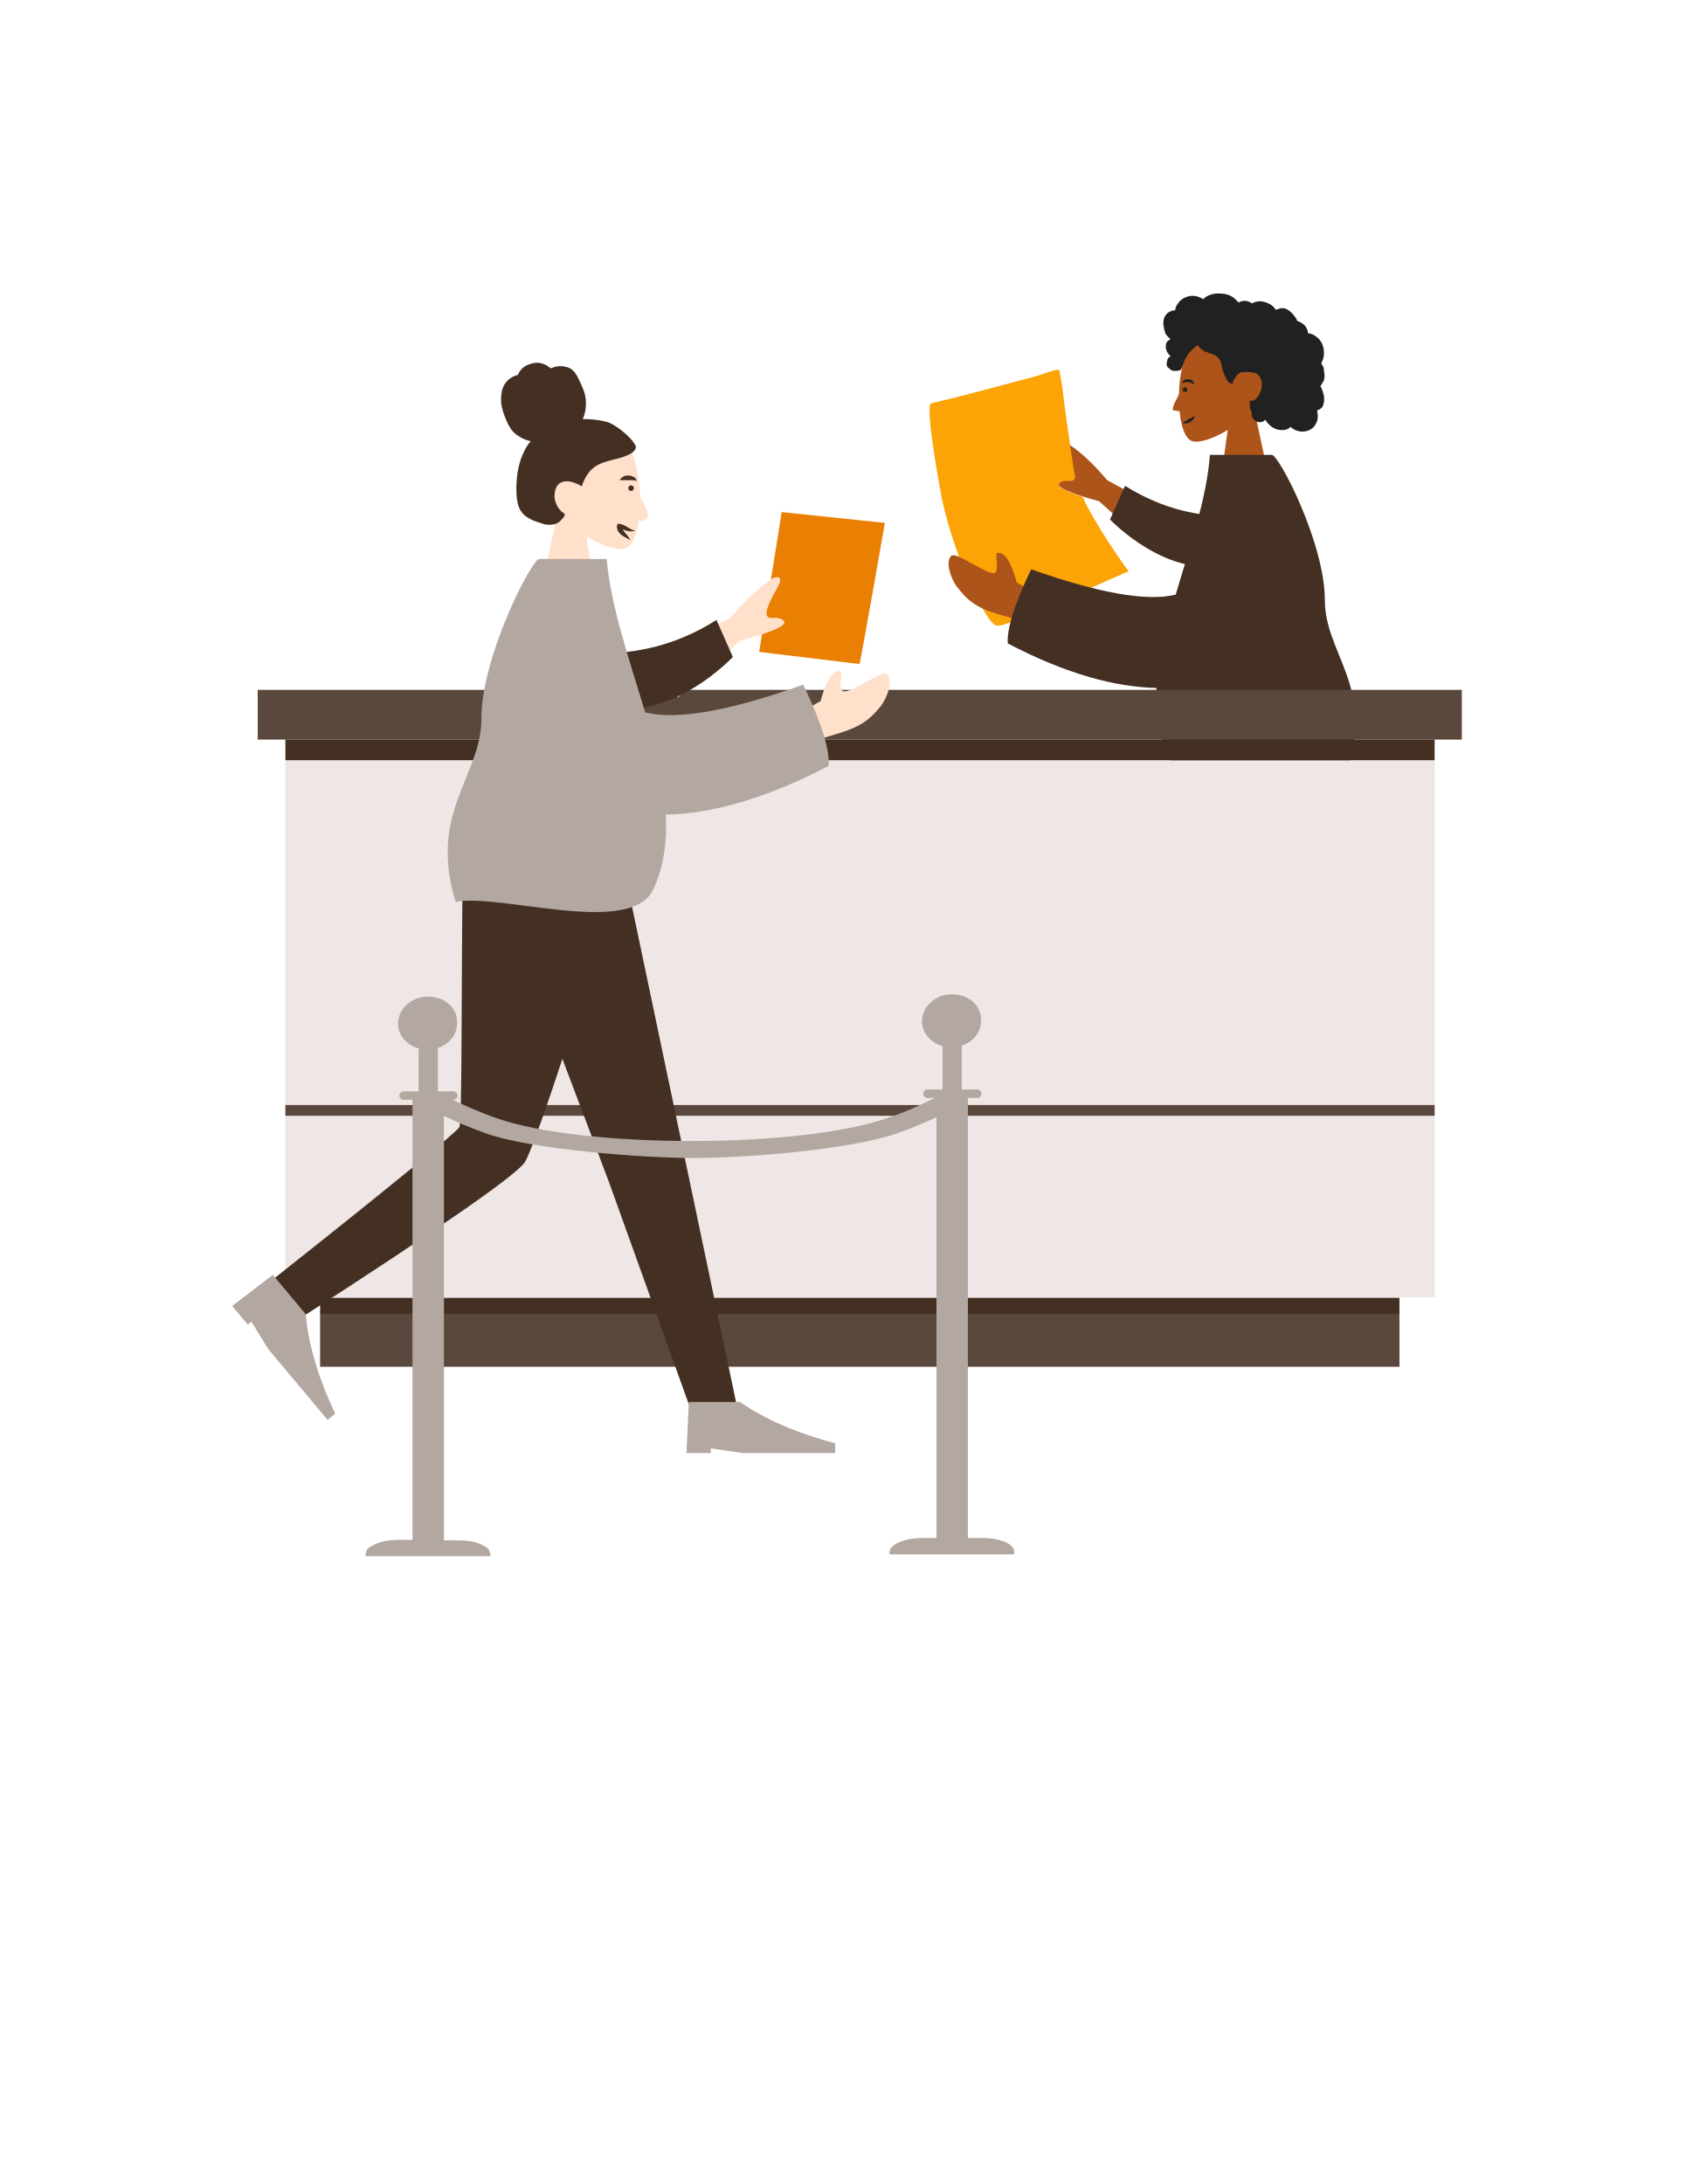
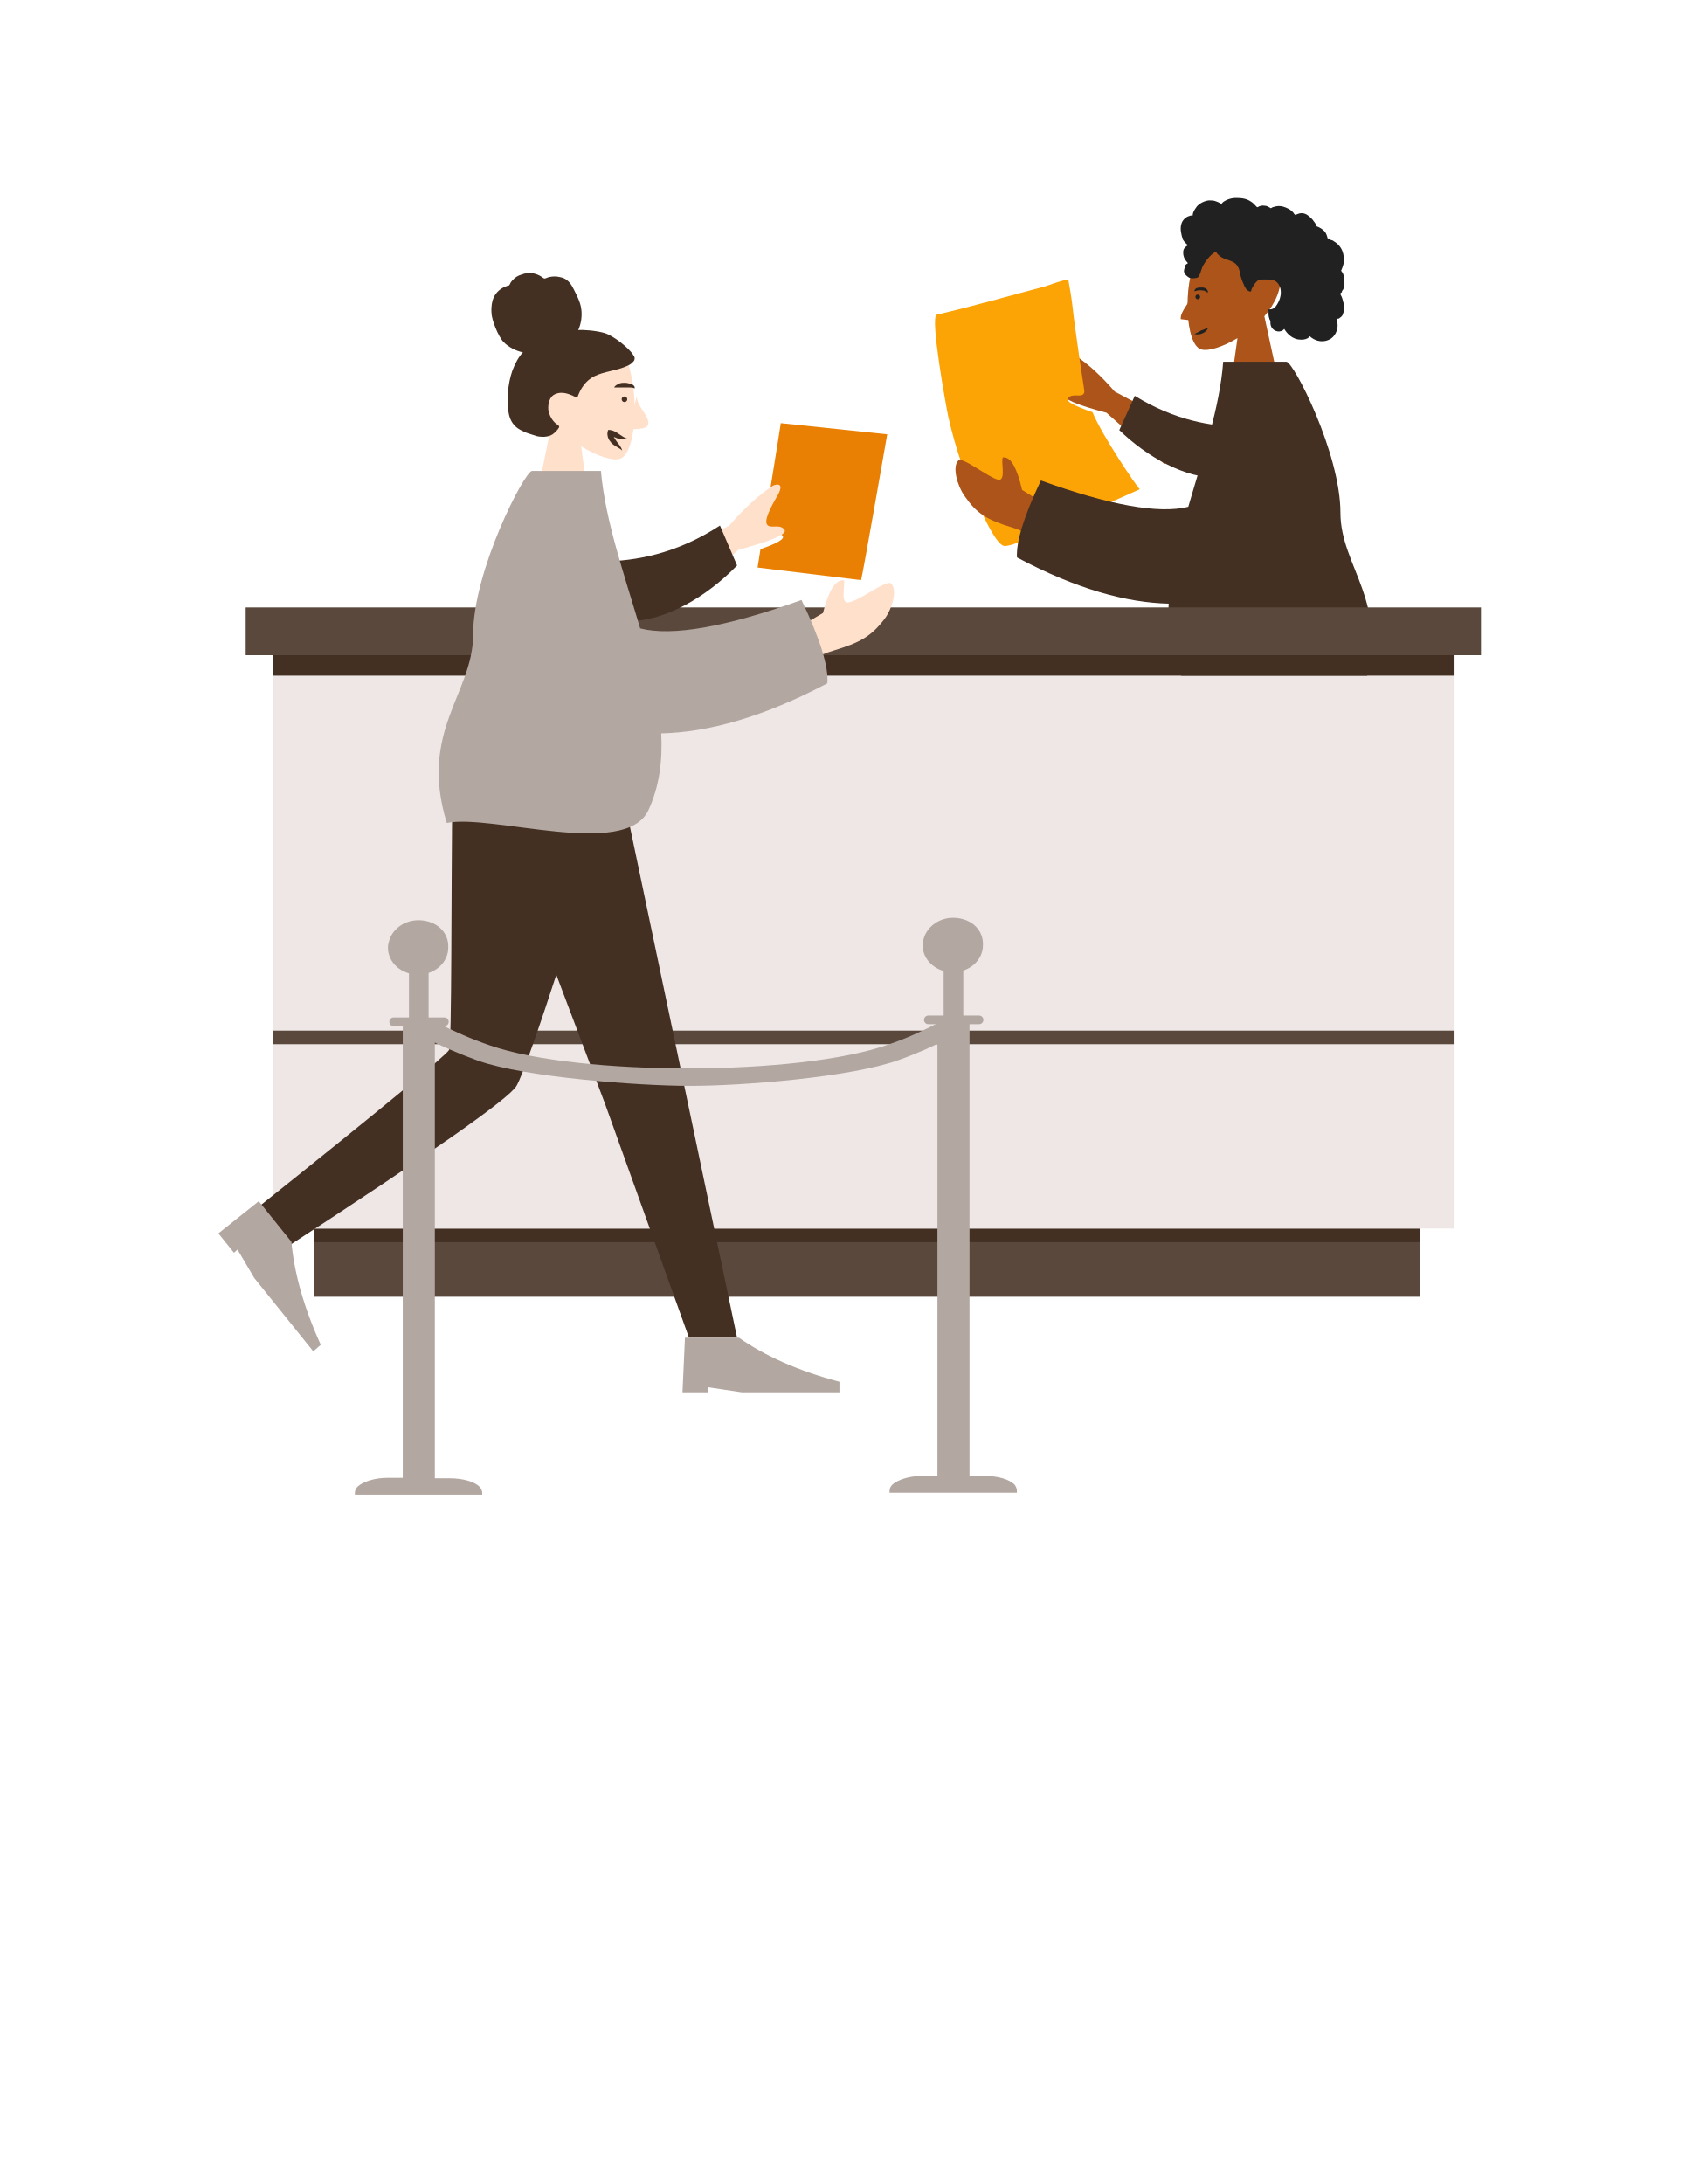
<svg xmlns="http://www.w3.org/2000/svg" height="320" viewBox="0 0 248 320" width="248">
-   <g fill="none" transform="translate(34.0159 43)">
-     <path d="m149.723 16.838c1.513-1.787 2.544-3.918 2.337-6.323-.481-6.942-10.172-5.43-12.096-1.924-1.856 3.505-1.65 12.44.756 13.059.962.275 3.024-.344 5.155-1.65l-1.306 9.347h7.835z" fill="#ac5419" />
-     <path d="m136.528 3.712c.137-.55.619-1.031 1.168-1.169.138-.069.275-.069.413-.069h.069s0-.069 0-.137c0-.069.068-.206.068-.275.138-.344.344-.619.55-.893.481-.481 1.1-.756 1.718-.825.344 0 .688 0 1.031.137.207.069.344.138.481.206.069 0 .207.138.275.138.069 0 .138-.138.207-.206.549-.412 1.237-.619 1.924-.619.756 0 1.512.069 2.199.55.138.069.275.206.413.344.069.069.137.138.206.206s.069.069.137.138c.069.069.069.069.138.069.344-.206.687-.275 1.031-.206.206 0 .412.069.618.206.069 0 .207.138.275.138.069 0 .207-.138.275-.138.413-.138.825-.206 1.237-.138.413.069.894.275 1.238.481.206.138.343.275.481.412.068.069.068.138.137.206.069.069.138.069.138.138 0 0 .481-.206.55-.206.274-.069.481-.069.756 0 .481.138.824.481 1.168.825.137.206.275.344.412.55.069.069.138.206.138.275 0 .069.069.138.069.138.068.069.068.069.137.069.344.138.687.344.962.619s.413.687.481 1.031v.137h.138c.069 0 .206 0 .275.069.206.069.343.069.481.206.618.344 1.1.893 1.306 1.581s.206 1.512-.069 2.131c-.069.138-.069.206-.137.344-.069.069-.069.069 0 .138 0 .069.068.137.137.206.138.206.206.481.206.687.069.412.138.825.069 1.237-.069.206-.069.344-.206.55-.069.069-.138.137-.138.275 0 .069-.068.069-.137.138l-.069.069c-.069.069-.069 0 0 .069 0 .138.069.206.138.344.068.137.068.206.137.344.069.206.138.481.206.756.069.481.069.962-.137 1.443-.069.206-.206.344-.413.481-.068.069-.137.138-.275.138-.068 0-.137 0-.137.069v.206c.069.481.137.962-.069 1.443-.137.412-.412.825-.824 1.1-.757.481-1.719.481-2.475.069-.206-.138-.412-.206-.55-.412-.412.55-1.306.55-1.924.412-.756-.206-1.375-.756-1.787-1.443-.481.619-1.512.412-1.856-.275-.069-.137-.137-.344-.137-.481 0-.069 0-.206 0-.275 0-.138-.069-.206-.138-.344-.069-.206-.137-.481-.137-.687 0-.137 0-.275 0-.344 0-.138 0-.206-.069-.344.206 0 .412 0 .619-.069.206-.069.343-.206.481-.344.275-.344.481-.756.618-1.168.275-.893.138-1.993-.756-2.474-.412-.206-1.718-.206-2.199-.138-.55.138-1.169 1.306-1.169 1.443 0 .069 0 .137-.068.206-.138.069-.344-.069-.481-.138-.207-.138-.275-.344-.413-.55-.206-.412-.412-.894-.55-1.375-.137-.344-.137-.756-.275-1.1-.137-.344-.343-.687-.687-.893s-.756-.344-1.168-.481c-.413-.138-.756-.275-1.1-.619-.069-.069-.137-.137-.206-.206-.069-.069-.069-.206-.138-.206-.068-.069-.275.069-.343.138-.413.275-.756.687-1.1 1.1-.275.412-.55.825-.687 1.306-.138.344-.207.756-.481 1.031-.138.137-.963.206-1.238.069s-.549-.412-.687-.55c-.069-.206-.137-.412-.069-.55 0-.138.069-.206.069-.344 0-.069.069-.206.069-.275.069-.137.275-.275.412-.344-.206-.206-.343-.412-.481-.619-.137-.275-.206-.55-.206-.825 0-.206 0-.412.137-.619.138-.206.344-.344.55-.481-.275-.206-.55-.481-.756-.825-.206-.687-.412-1.443-.206-2.131z" fill="#212121" />
-     <path d="m138.932 13.884c0 1.168-1.168 2.131-1.099 3.23.481.069.962.138 1.443.206" fill="#ac5419" />
-     <path d="m139.21 18.969c.413.137.825.069 1.169-.138.343-.206.618-.481.687-.893-.344.206-.619.344-.962.481-.206.206-.55.344-.894.55z" fill="#212121" />
-     <path d="m140.929 13.333c0-.206-.069-.412-.207-.55-.137-.137-.343-.206-.549-.206-.207 0-.413 0-.619.069-.206.069-.344.275-.344.481.207-.069.344-.069.481-.138h.413c.137 0 .275.069.412.069.069.137.206.137.413.275z" fill="#212121" />
-     <path d="m139.627 14.434c.189-.003.341-.158.339-.348-.003-.19-.159-.342-.349-.339-.189.003-.341.158-.339.348.003.19.159.342.349.339z" fill="#212121" />
-     <path d="m139.554 33.54-11.341-6.186c-1.855-2.199-3.711-3.986-5.567-5.224-.55-.206-1.512-.344-.619 1.237.894 1.65 1.787 3.368 1.306 3.849-.481.481-1.649-.206-2.199.619-.344.55 1.581 1.443 5.911 2.612l8.248 7.492z" fill="#ac5419" />
-     <path d="m145.739 32.647c-3.986-.069-9.21-.893-14.914-4.468l-2.2 4.949c3.918 3.849 9.348 7.011 14.159 6.873 3.78-.137 5.705-4.674 2.955-7.354z" fill="#443023" />
-     <path d="m102.44 16.083c5.086-1.168 10.172-2.612 15.189-3.918.619-.138 3.162-1.169 3.574-.962 0 0 .481 2.68.55 3.437.275 2.543.687 5.086 1.031 7.629.275 1.718.481 3.23.619 4.055 0 .206.068.344.068.412 0 .275 0 .412-.137.55-.481.481-1.65-.206-2.2.619-.274.412.894 1.031 3.506 1.924 1.374 3.299 6.186 10.31 6.735 10.86-3.917 1.718-7.766 3.437-11.684 5.086-.962.412-6.667 3.162-7.698 2.887-1.031-.275-2.543-3.437-3.368-5.155-1.993-4.124-3.505-8.523-4.536-12.99-.275-1.237-2.68-14.227-1.649-14.434z" fill="#fca306" />
-     <path d="m119.967 50.723c-2.337-1.649-4.468-2.818-6.461-3.368-3.849-1.031-5.361-1.856-7.217-4.261-1.031-1.306-1.855-3.849-.893-4.674.618-.55 4.399 2.199 5.911 2.543 1.512.344.137-3.299.962-2.955 1.031 0 1.924 1.443 2.68 4.33l5.361 2.955z" fill="#ac5419" />
-     <path d="m138.25 44.126c-4.193 1.031-11.272-.206-21.17-3.712-2.474 5.086-3.574 8.729-3.436 10.86 8.522 4.468 15.739 6.392 21.788 6.529-.207 3.574.274 6.942 1.718 10.035 3.024 6.392 20.482.481 26.393 1.65 3.711-11.96-3.437-16.839-3.437-24.537 0-8.385-6.736-21.307-7.767-21.307h-9.072c-.481 6.461-2.956 13.471-5.017 20.482z" fill="#443023" />
-     <path d="m171.035 147.154h-158.15v2.475h158.15z" fill="#443023" />
-     <path d="m171.037 149.561h-158.15v7.698h158.15z" fill="#5a483c" />
-     <path d="m3.744 65.364v-7.286h176.433v7.286h-5.636-165.092z" fill="#5a483c" />
-     <path d="m176.19 120.489h-168.391v26.599h168.391z" fill="#eee7e5" />
-     <path d="m176.192 68.392h-168.391v50.517h168.391z" fill="#eee7e5" />
-     <path d="m176.19 118.908h-168.391v1.581h168.391z" fill="#5a483c" />
-     <path d="m176.192 65.366h-168.391v3.024h168.391z" fill="#443023" />
-     <path d="m77.217 52.512 14.708 1.787c.344-1.375 3.712-20.688 3.712-20.688l-15.121-1.581s-.756 4.88-1.581 9.897c-.069.55-.206 1.1-.275 1.718-.069.412-.137.893-.206 1.306-.069.206-.069.412-.138.619-.068.344-.137.687-.137 1.031v.344c0 .138.137.275.206.412.481.55 1.787-.206 2.406.687.275.412-.756 1.031-3.162 1.856-.206 1.306-.344 2.268-.412 2.612z" fill="#ea8003" />
-     <path d="m81.135 68.182c2.337-1.719 4.536-2.818 6.529-3.368 3.849-1.1 5.43-1.925 7.355-4.33 1.031-1.306 1.855-3.849.893-4.743-.618-.55-4.399 2.268-5.979 2.543-1.581.344-.138-3.368-.963-2.955-1.031 0-1.993 1.512-2.749 4.399l-5.43 3.024z" fill="#ffe0cb" />
-     <path d="m37.972 84.607 17.183 45.432 12.028 33.472h6.873l-16.564-78.904z" fill="#443023" />
-     <path d="m33.779 84.607c-.206 15.602-.069 36.565-.481 37.528-.275.618-9.279 8.041-27.08 22.131l3.505 6.048c21.1-13.608 32.166-21.306 33.197-23.093 1.649-2.75 9.76-27.699 13.952-42.614z" fill="#443023" />
-     <path d="m0 148.352 5.956-4.557 4.811 5.743c.401 4.331 1.78 9.187 4.33 14.586l-1.105.928-8.696-10.378-2.475-4.025-.526.442z" fill="#b3a7a1" />
-     <path d="m66.566 169.903.344-7.492h7.491c3.574 2.474 8.179 4.536 13.953 6.048v1.444h-13.54l-4.674-.687v.687z" fill="#b3a7a1" />
-     <path d="m47.663 32.099c-1.65-1.925-2.749-4.33-2.543-6.942.55-7.629 11.203-5.98 13.265-2.131 2.062 3.849 1.856 13.609-.825 14.365-1.1.275-3.368-.412-5.636-1.787l1.443 10.241h-8.591z" fill="#ffe0cb" />
-     <path d="m54.949 18.833c-1.168-.344-2.887-.481-3.574-.412.412-.962.55-2.062.412-3.093-.137-1.031-.619-1.925-1.031-2.818-.206-.412-.412-.825-.756-1.168-.344-.344-.756-.55-1.237-.619-.481-.138-.962-.069-1.375 0-.206.069-.412.137-.55.206-.206.069-.275-.069-.481-.206-.344-.275-.893-.481-1.306-.55-.481-.069-1.031 0-1.512.206-.481.138-.893.412-1.237.825-.137.138-.275.344-.344.55-.069.069-.069.137-.138.206-.069 0-.206 0-.275.069-.825.275-1.512.893-1.856 1.718-.206.481-.344 1.306-.275 2.199 0 .893.893 3.368 1.65 4.193.687.756 1.718 1.306 2.68 1.512-.687.756-1.1 1.718-1.443 2.612-.344 1.031-.55 2.131-.619 3.23-.069 1.031-.069 2.131.137 3.162.206.962.687 1.718 1.512 2.199.344.206.756.412 1.168.55.412.138.825.275 1.237.412.756.138 1.718.138 2.337-.481.206-.206.481-.481.619-.756.069-.069.069-.138 0-.275-.069-.137-.206-.206-.344-.275-.619-.55-.962-1.237-1.1-2.062-.069-.825.137-1.925.962-2.268 1.031-.481 2.131.069 3.024.55.412-1.306 1.168-2.543 2.406-3.162 1.375-.687 2.887-.756 4.261-1.375.344-.138.756-.344.962-.619.138-.138.275-.275.275-.481.069-.206-.069-.412-.206-.619-.55-.962-2.749-2.818-3.986-3.162z" fill="#443023" />
-     <path d="m59.621 28.731c-.069 1.306 1.1 2.337 1.306 3.574.138 1.306-1.443.893-2.337 1.168" fill="#ffe0cb" />
-     <path d="m59.073 34.779c-.412.138-.825.069-1.237 0-.412-.137-.687-.275-1.031-.275l.344-.275c0 .137 0 .206.069.344.069.138.206.275.344.481.138.137.275.344.412.481.138.206.275.344.344.619-.344-.275-.756-.412-1.168-.687-.206-.137-.344-.275-.55-.55-.138-.206-.275-.55-.206-.893l.069-.275h.275c.481.069.825.275 1.169.481.481.275.756.481 1.168.55z" fill="#443023" />
-     <path d="m58.452 28.939c.228 0 .412-.185.412-.412 0-.228-.185-.412-.412-.412-.228 0-.412.185-.412.412 0 .228.185.412.412.412z" fill="#443023" />
-     <path d="m59.21 27.496c-.206-.138-.412-.138-.55-.138-.206 0-.344 0-.55 0h-.619c-.206 0-.412 0-.687 0 .069-.275.344-.412.55-.55.206-.138.481-.138.687-.138.275 0 .481.069.756.206.275.069.481.344.412.619z" fill="#443023" />
-     <path d="m60.722 54.23 12.372-6.804c2.062-2.474 4.124-4.33 6.117-5.705.618-.275 1.649-.412.687 1.375-1.031 1.787-1.993 3.712-1.443 4.261.481.55 1.787-.206 2.405.687.413.619-1.787 1.581-6.529 2.887l-9.004 8.247z" fill="#ffe0cb" />
-     <path d="m54.673 52.719c4.33-.069 10.104-.962 16.289-4.88l2.405 5.43c-4.261 4.261-10.241 7.698-15.464 7.561-4.124-.138-6.255-5.155-3.23-8.111z" fill="#443023" />
-     <g fill="#b3a7a1">
-       <path d="m60.513 61.378c4.605 1.169 12.372-.206 23.163-4.055 2.68 5.567 3.917 9.554 3.711 11.891-9.279 4.88-17.251 7.01-23.85 7.148.206 3.917-.275 7.629-1.856 10.997-3.299 6.942-22.475.481-28.936 1.787-4.055-13.128 3.78-18.489 3.78-26.874 0-9.21 7.423-23.369 8.454-23.369h9.897c.619 7.079 3.368 14.846 5.636 22.475z" />
-       <path d="m103.337 117.668c-2.268 1.168-4.674 2.268-7.148 3.093-12.784 4.536-44.469 4.536-57.253.137-2.612-.893-5.155-1.993-7.56-3.23l-1.856 2.062c2.474 1.306 5.086 2.405 7.767 3.368 6.667 2.337 22.887 3.574 30.379 3.574 7.63 0 23.232-1.237 30.036-3.712 2.543-.893 5.017-1.993 7.423-3.23z" />
-       <path d="m37.49 183.923c-.756-.756-2.406-1.237-4.33-1.237h-2.131v-63.714-1.306h-2.268-2.337v1.306 63.645h-2.131c-1.925 0-3.574.55-4.33 1.237-.275.275-.412.55-.412.894v.274h18.282v-.274c0-.275-.137-.55-.344-.825z" />
-       <path d="m32.402 116.91h-2.268v-7.423h-2.818v7.423h-2.199c-.344 0-.619.275-.619.619 0 .343.275.618.619.618h2.199v.894h2.818v-.894h2.268c.344 0 .619-.275.619-.618 0-.344-.275-.619-.619-.619z" />
-       <path d="m30.55 103.371c-.55-.206-1.168-.343-1.856-.343-1.925 0-3.505 1.1-4.124 2.612-.138.412-.275.824-.275 1.305 0 2.131 1.924 3.849 4.33 3.849s4.33-1.718 4.33-3.849c.069-1.649-.893-2.955-2.406-3.574z" />
-       <path d="m114.261 183.579c-.756-.756-2.405-1.237-4.33-1.237h-2.13v-63.714-1.306h-2.268-2.337v1.306 63.714h-2.131c-1.924 0-3.574.55-4.33 1.237-.275.275-.412.55-.412.894v.274h18.282v-.274c0-.344-.137-.619-.344-.894z" />
-       <path d="m109.173 116.636h-2.268v-7.423h-2.818v7.423h-2.199c-.344 0-.619.275-.619.619s.275.618.619.618h2.199v.894h2.818v-.894h2.268c.344 0 .619-.274.619-.618s-.275-.619-.619-.619z" />
-       <path d="m107.324 103.029c-.55-.206-1.169-.344-1.856-.344-1.925 0-3.505 1.1-4.124 2.612-.138.412-.275.825-.275 1.306 0 2.13 1.924 3.849 4.33 3.849s4.33-1.719 4.33-3.849c.069-1.65-.893-2.956-2.405-3.574z" />
+   <g fill="none" transform="translate(32 29)">
+     <path d="m153.256 17.34c1.548-1.809 2.603-3.965 2.392-6.4-.492-7.026-10.409-5.495-12.378-1.948-1.899 3.548-1.689 12.59.774 13.217.984.278 3.095-.348 5.275-1.67l-1.336 9.46h8.018z" fill="#ac5419" />
+     <path d="m141.087 3.852c.139-.571.629-1.07 1.187-1.213.14-.071.279-.071.42-.071h.07s0-.071 0-.143c0-.071.069-.214.069-.285.14-.357.35-.642.559-.927.489-.499 1.118-.785 1.746-.856.35 0 .699 0 1.048.143.21.071.35.143.489.214.07 0 .21.143.279.143.07 0 .14-.143.21-.214.558-.428 1.257-.642 1.955-.642.768 0 1.536.071 2.234.571.14.071.279.214.42.357.07.071.139.143.209.214.07.071.07.071.139.143.07.071.07.071.14.071.35-.214.698-.285 1.048-.214.209 0 .419.071.628.214.07 0 .21.143.279.143.07 0 .21-.143.279-.143.42-.143.838-.214 1.257-.143.42.071.908.285 1.258.499.209.143.349.285.489.428.069.071.069.143.139.214.07.071.14.071.14.143 0 0 .489-.214.559-.214.278-.071.489-.071.768 0 .489.143.837.499 1.187.856.139.214.279.357.419.571.07.071.14.214.14.285 0 .071.07.143.07.143.069.071.069.071.139.071.35.143.698.357.977.642.279.285.42.713.489 1.07v.143h.14c.07 0 .209 0 .279.071.209.071.349.071.489.214.628.357 1.118.927 1.327 1.641s.209 1.569-.07 2.211c-.07.143-.07.214-.139.357-.07.071-.07.071 0 .143 0 .071.069.143.139.214.14.214.209.499.209.713.07.428.14.856.07 1.284-.07.214-.07.357-.209.571-.07.071-.14.143-.14.285 0 .071-.069.071-.139.143l-.07.071c-.07.071-.07 0 0 .071 0 .143.07.214.14.357.069.143.069.214.139.357.07.214.14.499.209.785.07.499.07.999-.139 1.498-.07.214-.209.357-.42.499-.069.071-.139.143-.279.143-.069 0-.139 0-.139.071v.214c.07.499.139.999-.07 1.498-.139.428-.419.856-.837 1.141-.769.499-1.747.499-2.515.071-.209-.143-.419-.214-.559-.428-.419.571-1.327.571-1.955.428-.768-.214-1.397-.785-1.816-1.498-.489.642-1.536.428-1.886-.285-.07-.143-.139-.357-.139-.499 0-.071 0-.214 0-.285 0-.143-.07-.214-.14-.357-.07-.214-.139-.499-.139-.713 0-.143 0-.285 0-.357 0-.143 0-.214-.07-.357.209 0 .419 0 .629-.071.209-.071.349-.214.489-.357.279-.357.489-.785.628-1.213.279-.927.14-2.069-.768-2.568-.419-.214-1.746-.214-2.234-.143-.559.143-1.188 1.355-1.188 1.498 0 .071 0 .143-.069.214-.14.071-.35-.071-.489-.143-.21-.143-.279-.357-.42-.571-.209-.428-.419-.927-.559-1.427-.139-.357-.139-.785-.279-1.141-.139-.357-.349-.713-.698-.927s-.768-.357-1.187-.499c-.42-.143-.768-.285-1.118-.642-.07-.071-.139-.143-.209-.214-.07-.071-.07-.214-.14-.214-.069-.071-.279.071-.349.143-.42.285-.768.713-1.118 1.141-.279.428-.559.856-.698 1.355-.14.357-.21.785-.489 1.07-.14.143-.978.214-1.258.071-.279-.143-.558-.428-.698-.571-.07-.214-.139-.428-.07-.571 0-.143.07-.214.07-.357 0-.071.07-.214.07-.285.07-.143.279-.285.419-.357-.209-.214-.349-.428-.489-.642-.139-.285-.209-.571-.209-.856 0-.214 0-.428.139-.642.14-.214.35-.357.559-.499-.279-.214-.559-.499-.768-.856-.209-.713-.419-1.498-.209-2.211z" fill="#212121" />
+     <path d="m142.524 14c0 1.36-1.616 2.48-1.52 3.76.665.08 1.331.16 1.996.24" fill="#ac5419" />
+     <g fill="#212121">
+       <path d="m143 19.935c.445.125.889.062 1.26-.125.37-.187.666-.436.74-.81-.371.187-.667.312-1.037.436-.222.187-.593.312-.963.499z" />
+       <path d="m145 13.878c0-.206-.08-.412-.241-.55-.159-.137-.399-.206-.639-.206-.241 0-.481 0-.72.069-.24.069-.4.275-.4.481.241-.069.4-.069.56-.138h.481c.159 0 .32.069.479.069.08.137.24.137.481.275z" />
+       <path d="m143.505 14.844c.189-.003.341-.158.339-.348-.003-.19-.159-.342-.349-.339-.189.003-.341.158-.339.348.003.19.159.342.349.339z" />
+     </g>
+     <path d="m143 34.582-11.673-6.213c-1.909-2.209-3.82-4.004-5.73-5.246-.566-.207-1.556-.345-.637 1.243.92 1.657 1.839 3.382 1.344 3.866-.495.483-1.697-.207-2.263.621-.354.552 1.627 1.45 6.084 2.623l8.49 7.524z" fill="#ac5419" />
+     <path d="m149.662 33.533c-4.114-.07-9.505-.907-15.391-4.533l-2.27 5.021c4.043 3.906 9.647 7.114 14.612 6.974 3.901-.139 5.888-4.742 3.05-7.462z" fill="#443023" />
+     <path d="m105.263 17.103c5.227-1.215 10.454-2.716 15.61-4.074.636-.143 3.25-1.215 3.673-1.001 0 0 .494 2.787.565 3.574.283 2.644.706 5.289 1.06 7.933.283 1.787.494 3.359.636 4.217 0 .214.07.357.07.429 0 .286 0 .429-.141.572-.494.5-1.696-.214-2.261.643-.282.429.919 1.072 3.603 2.001 1.412 3.431 6.358 10.721 6.922 11.292-4.026 1.787-7.981 3.573-12.008 5.289-.989.429-6.852 3.288-7.911 3.002-1.06-.286-2.614-3.574-3.461-5.36-2.048-4.288-3.602-8.862-4.662-13.508-.283-1.287-2.754-14.795-1.695-15.009z" fill="#fca306" />
+     <path d="m122.665 52c-2.285-1.813-4.369-3.097-6.317-3.701-3.763-1.133-5.242-2.04-7.057-4.683-1.008-1.435-1.814-4.23-.873-5.137.604-.604 4.301 2.417 5.78 2.795 1.478.378.134-3.626.941-3.248 1.008 0 1.881 1.586 2.62 4.759l5.242 3.248z" fill="#ac5419" />
+     <path d="m142.111 45.255c-4.277 1.07-11.498-.214-21.594-3.852-2.524 5.278-3.646 9.058-3.505 11.269 8.693 4.636 16.054 6.633 22.224 6.775-.211 3.709.279 7.204 1.752 10.414 3.085 6.633 20.892.499 26.922 1.712 3.785-12.411-3.506-17.475-3.506-25.463 0-8.702-6.871-22.111-7.923-22.111h-9.254c-.491 6.705-3.015 13.98-5.117 21.255z" fill="#443023" />
+     <path d="m176 151h-162v3h162z" fill="#443023" />
+     <path d="m176 153h-162v8h162z" fill="#5a483c" />
+     <path d="m4 67v-7h181v7h-5.782-169.366z" fill="#5a483c" />
+     <path d="m181 124h-173v27h173z" fill="#eee7e5" />
+     <path d="m181 70h-173v52h173z" fill="#eee7e5" />
+     <path d="m181 122h-173v2h173z" fill="#5a483c" />
+     <path d="m181 67h-173v3h173z" fill="#443023" />
+     <path d="m79 54.154 15.171 1.846c.355-1.42 3.829-21.367 3.829-21.367l-15.597-1.633s-.78 5.04-1.631 10.222c-.071.568-.212 1.136-.284 1.775-.071.426-.141.923-.212 1.349-.071.213-.071.426-.142.639-.07.355-.141.71-.141 1.065v.355c0 .142.141.284.212.426.496.568 1.843-.213 2.482.71.284.426-.78 1.065-3.262 1.917-.212 1.349-.355 2.343-.425 2.697z" fill="#ea8003" />
+     <path d="m83.354 70c2.405-1.868 4.668-3.062 6.719-3.659 3.961-1.195 5.588-2.092 7.569-4.705 1.061-1.419 1.909-4.182.919-5.153-.636-.597-4.527 2.464-6.153 2.763-1.627.374-.142-3.659-.991-3.211-1.061 0-2.051 1.643-2.829 4.78l-5.588 3.286z" fill="#ffe0cb" />
+     <path d="m39 86 17.619 46.639 12.333 34.361h7.048l-16.985-81z" fill="#443023" />
+     <path d="m34.293 86c-.212 16.146-.071 37.841-.494 38.838-.282.64-9.525 8.322-27.799 22.903l3.598 6.259c21.661-14.083 33.02-22.05 34.079-23.899 1.693-2.846 10.019-28.666 14.323-44.101z" fill="#443023" />
+     <path d="m0 151.716 5.917-4.716 4.78 5.944c.399 4.482 1.769 9.508 4.302 15.096l-1.098.96-8.64-10.741-2.459-4.166-.523.457z" fill="#b3a7a1" />
+     <path d="m68 175 .363-8h7.908c3.773 2.642 8.634 4.844 14.729 6.458v1.542h-14.293l-4.934-.734v.734z" fill="#b3a7a1" />
+     <path d="m48.888 32.758c-1.65-1.994-2.75-4.486-2.544-7.192.55-7.905 11.206-6.195 13.269-2.208 2.063 3.988 1.856 14.1-.825 14.883-1.1.285-3.369-.427-5.638-1.851l1.444 10.61h-8.594z" fill="#ffe0cb" />
+     <path d="m56.525 19.78c-1.242-.347-3.068-.486-3.798-.417.438-.973.584-2.084.438-3.126-.146-1.042-.657-1.945-1.096-2.848-.219-.417-.438-.834-.803-1.181-.365-.347-.803-.556-1.315-.625-.511-.139-1.023-.069-1.461 0-.219.069-.438.139-.584.208-.219.069-.292-.07-.511-.208-.365-.278-.949-.486-1.388-.556-.511-.069-1.096 0-1.607.208-.511.139-.949.417-1.315.834-.146.139-.292.347-.365.556-.073.069-.073.139-.146.208-.073 0-.219 0-.292.07-.876.278-1.607.903-1.972 1.737-.219.486-.365 1.32-.292 2.223 0 .903.949 3.404 1.753 4.238.73.764 1.826 1.32 2.848 1.528-.73.764-1.169 1.737-1.534 2.64-.365 1.042-.584 2.154-.657 3.265-.073 1.042-.073 2.154.146 3.196.219.973.73 1.737 1.607 2.223.365.208.803.417 1.242.556.438.139.876.278 1.315.417.803.139 1.826.139 2.483-.486.219-.208.511-.486.657-.764.073-.07.073-.139 0-.278-.073-.139-.219-.208-.365-.278-.657-.556-1.023-1.251-1.169-2.084-.073-.834.146-1.945 1.022-2.293 1.096-.486 2.264.069 3.214.556.438-1.32 1.242-2.57 2.556-3.196 1.461-.695 3.068-.764 4.528-1.389.365-.139.803-.347 1.022-.625.146-.139.292-.278.292-.486.073-.208-.073-.417-.219-.625-.584-.973-2.922-2.848-4.236-3.196z" fill="#443023" />
+     <path d="m61.319 29c-.088 1.377 1.407 2.464 1.671 3.768.176 1.377-1.846.942-2.989 1.232" fill="#ffe0cb" />
+     <path d="m60 35.286c-.458.171-.917.086-1.375 0-.458-.171-.764-.343-1.146-.343l.382-.343c0 .171 0 .257.076.429.076.171.229.343.382.6.153.171.306.429.458.6.153.257.306.429.382.771-.382-.343-.84-.514-1.299-.857-.229-.171-.382-.343-.611-.686-.153-.257-.306-.686-.229-1.114l.076-.343h.306c.535.086.917.343 1.299.6.535.343.84.6 1.299.686z" fill="#443023" />
+     <path d="m59.5 29.912c.228 0 .412-.185.412-.412 0-.228-.185-.412-.412-.412-.228 0-.412.185-.412.412 0 .228.185.412.412.412z" fill="#443023" />
+     <path d="m60.983 27.912c-.256-.138-.511-.138-.682-.138-.256 0-.426 0-.682 0h-.767c-.256 0-.511 0-.852 0 .085-.275.426-.412.682-.55.256-.138.597-.138.852-.138.341 0 .597.069.938.206.341.069.597.344.511.619z" fill="#443023" />
+     <path d="m62 54.945 12.87-6.951c2.145-2.528 4.29-4.423 6.363-5.828.643-.281 1.715-.421.715 1.404-1.073 1.826-2.073 3.791-1.501 4.353.5.562 1.859-.211 2.502.702.43.632-1.859 1.615-6.792 2.949l-9.367 8.425z" fill="#ffe0cb" />
+     <path d="m56.486 53.257c4.52-.074 10.546-1.037 17.004-5.257l2.51 5.85c-4.448 4.591-10.689 8.294-16.142 8.146-4.305-.149-6.529-5.554-3.372-8.738z" fill="#443023" />
+     <g fill="#b3a7a1" transform="translate(20 40)">
+       <path d="m41.801 23.072c4.699 1.2 12.625-.211 23.637-4.163 2.735 5.715 3.997 9.808 3.787 12.207-9.469 5.01-17.604 7.196-24.338 7.338.21 4.021-.281 7.832-1.894 11.289-3.367 7.126-22.935.494-29.528 1.834-4.138-13.477 3.858-18.98 3.858-27.588 0-9.455 7.575-23.989 8.627-23.989h10.1c.631 7.267 3.437 15.24 5.751 23.072z" />
+       <path d="m85.501 80.857c-2.314 1.199-4.77 2.328-7.294 3.175-13.046 4.656-45.38 4.656-58.425.141-2.665-.917-5.26-2.046-7.715-3.316l-1.894 2.117c2.525 1.341 5.19 2.469 7.926 3.457 6.804 2.399 23.356 3.669 31.001 3.669 7.786 0 23.708-1.27 30.651-3.811 2.595-.917 5.12-2.046 7.575-3.316z" />
+       <path d="m18.306 148.872c-.772-.776-2.455-1.27-4.419-1.27h-2.174v-65.406-1.341h-2.315-2.385v1.341 65.336h-2.174c-1.964 0-3.647.565-4.419 1.27-.281.282-.421.565-.421.918v.281h18.657v-.281c0-.282-.14-.565-.351-.847z" />
+       <path d="m13.114 80.079h-2.315v-7.62h-2.876v7.62h-2.244c-.351 0-.631.282-.631.635 0 .352.281.634.631.634h2.244v.918h2.876v-.918h2.315c.351 0 .631-.282.631-.634 0-.353-.281-.635-.631-.635z" />
+       <path d="m11.224 66.18c-.561-.211-1.192-.352-1.894-.352-1.964 0-3.577 1.129-4.208 2.681-.14.423-.281.846-.281 1.34 0 2.188 1.964 3.951 4.419 3.951 2.455 0 4.419-1.764 4.419-3.951.07-1.693-.912-3.033-2.455-3.669z" />
+       <path d="m96.649 148.519c-.771-.776-2.454-1.27-4.419-1.27h-2.174v-65.406-1.341h-2.314-2.385v1.341 65.406h-2.175c-1.963 0-3.647.565-4.419 1.27-.281.282-.42.565-.42.918v.281h18.656v-.281c0-.353-.14-.635-.351-.918z" />
+       <path d="m91.457 79.797h-2.314v-7.62h-2.876v7.62h-2.244c-.351 0-.632.282-.632.635 0 .353.281.634.632.634h2.244v.918h2.876v-.918h2.314c.351 0 .632-.281.632-.634 0-.353-.281-.635-.632-.635z" />
+       <path d="m89.57 65.829c-.561-.211-1.193-.353-1.894-.353-1.964 0-3.577 1.129-4.208 2.681-.141.423-.281.847-.281 1.341 0 2.187 1.963 3.951 4.419 3.951s4.419-1.765 4.419-3.951c.07-1.694-.911-3.035-2.454-3.669z" />
    </g>
  </g>
</svg>
